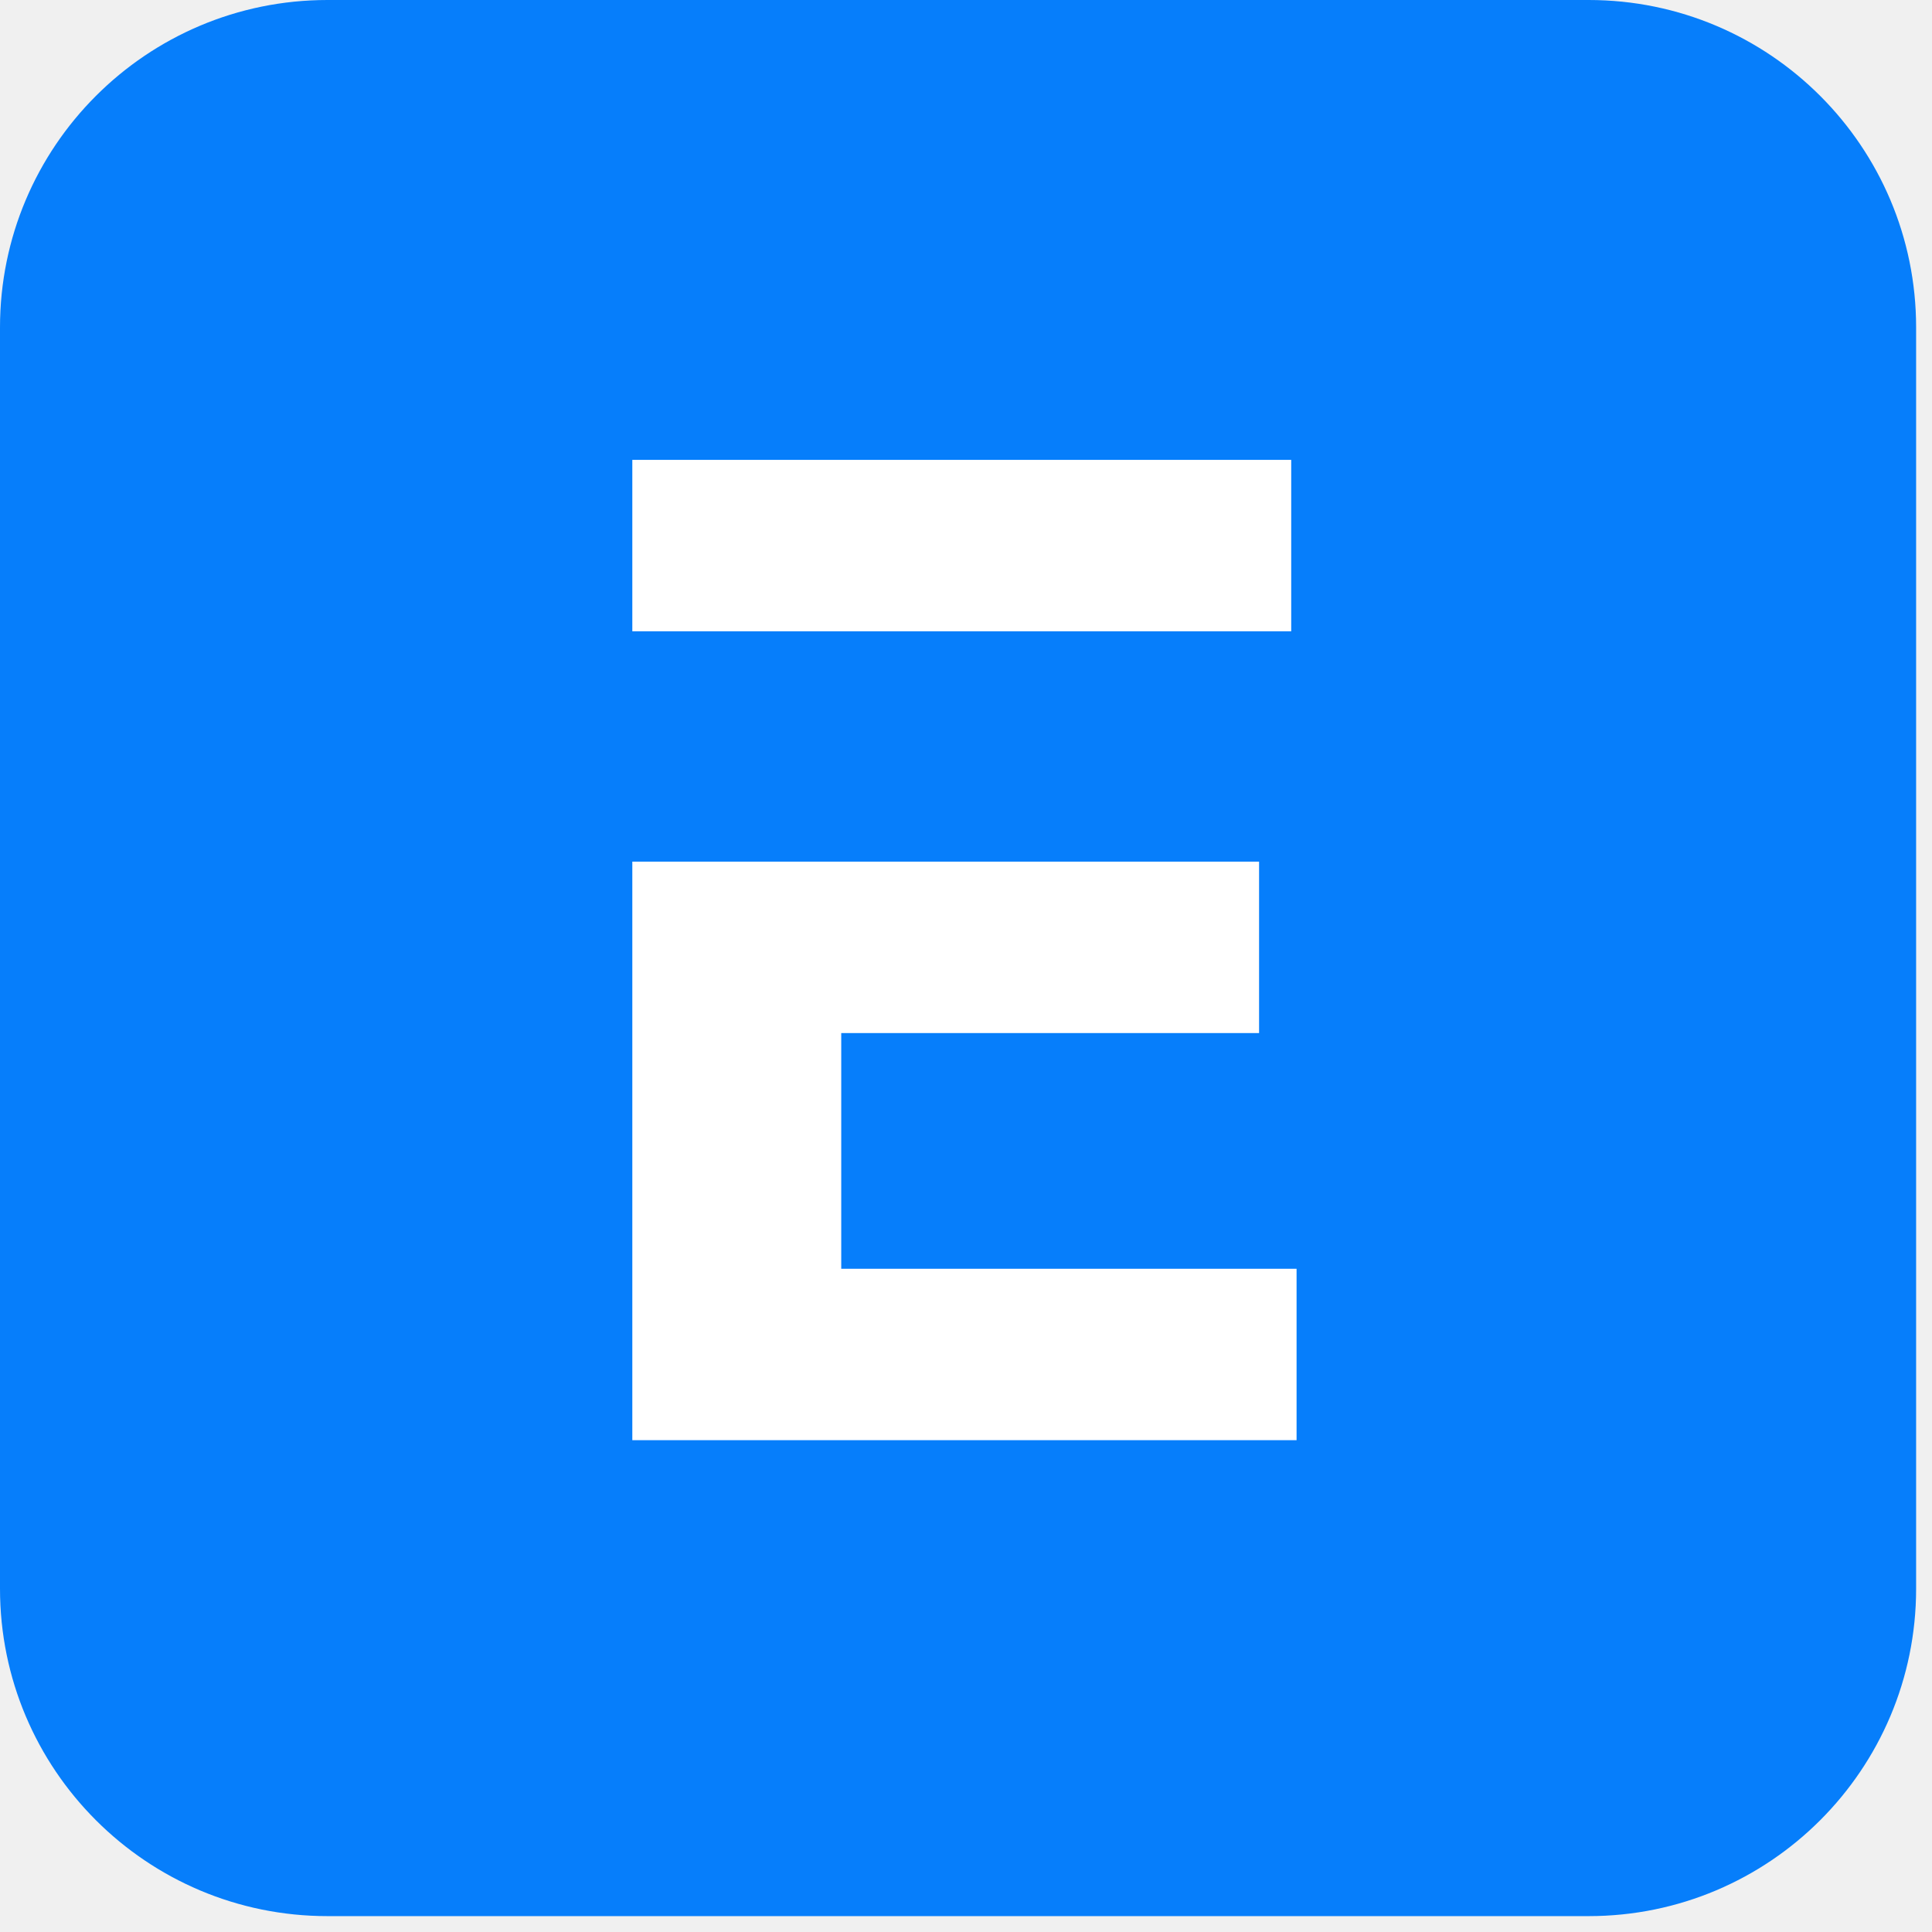
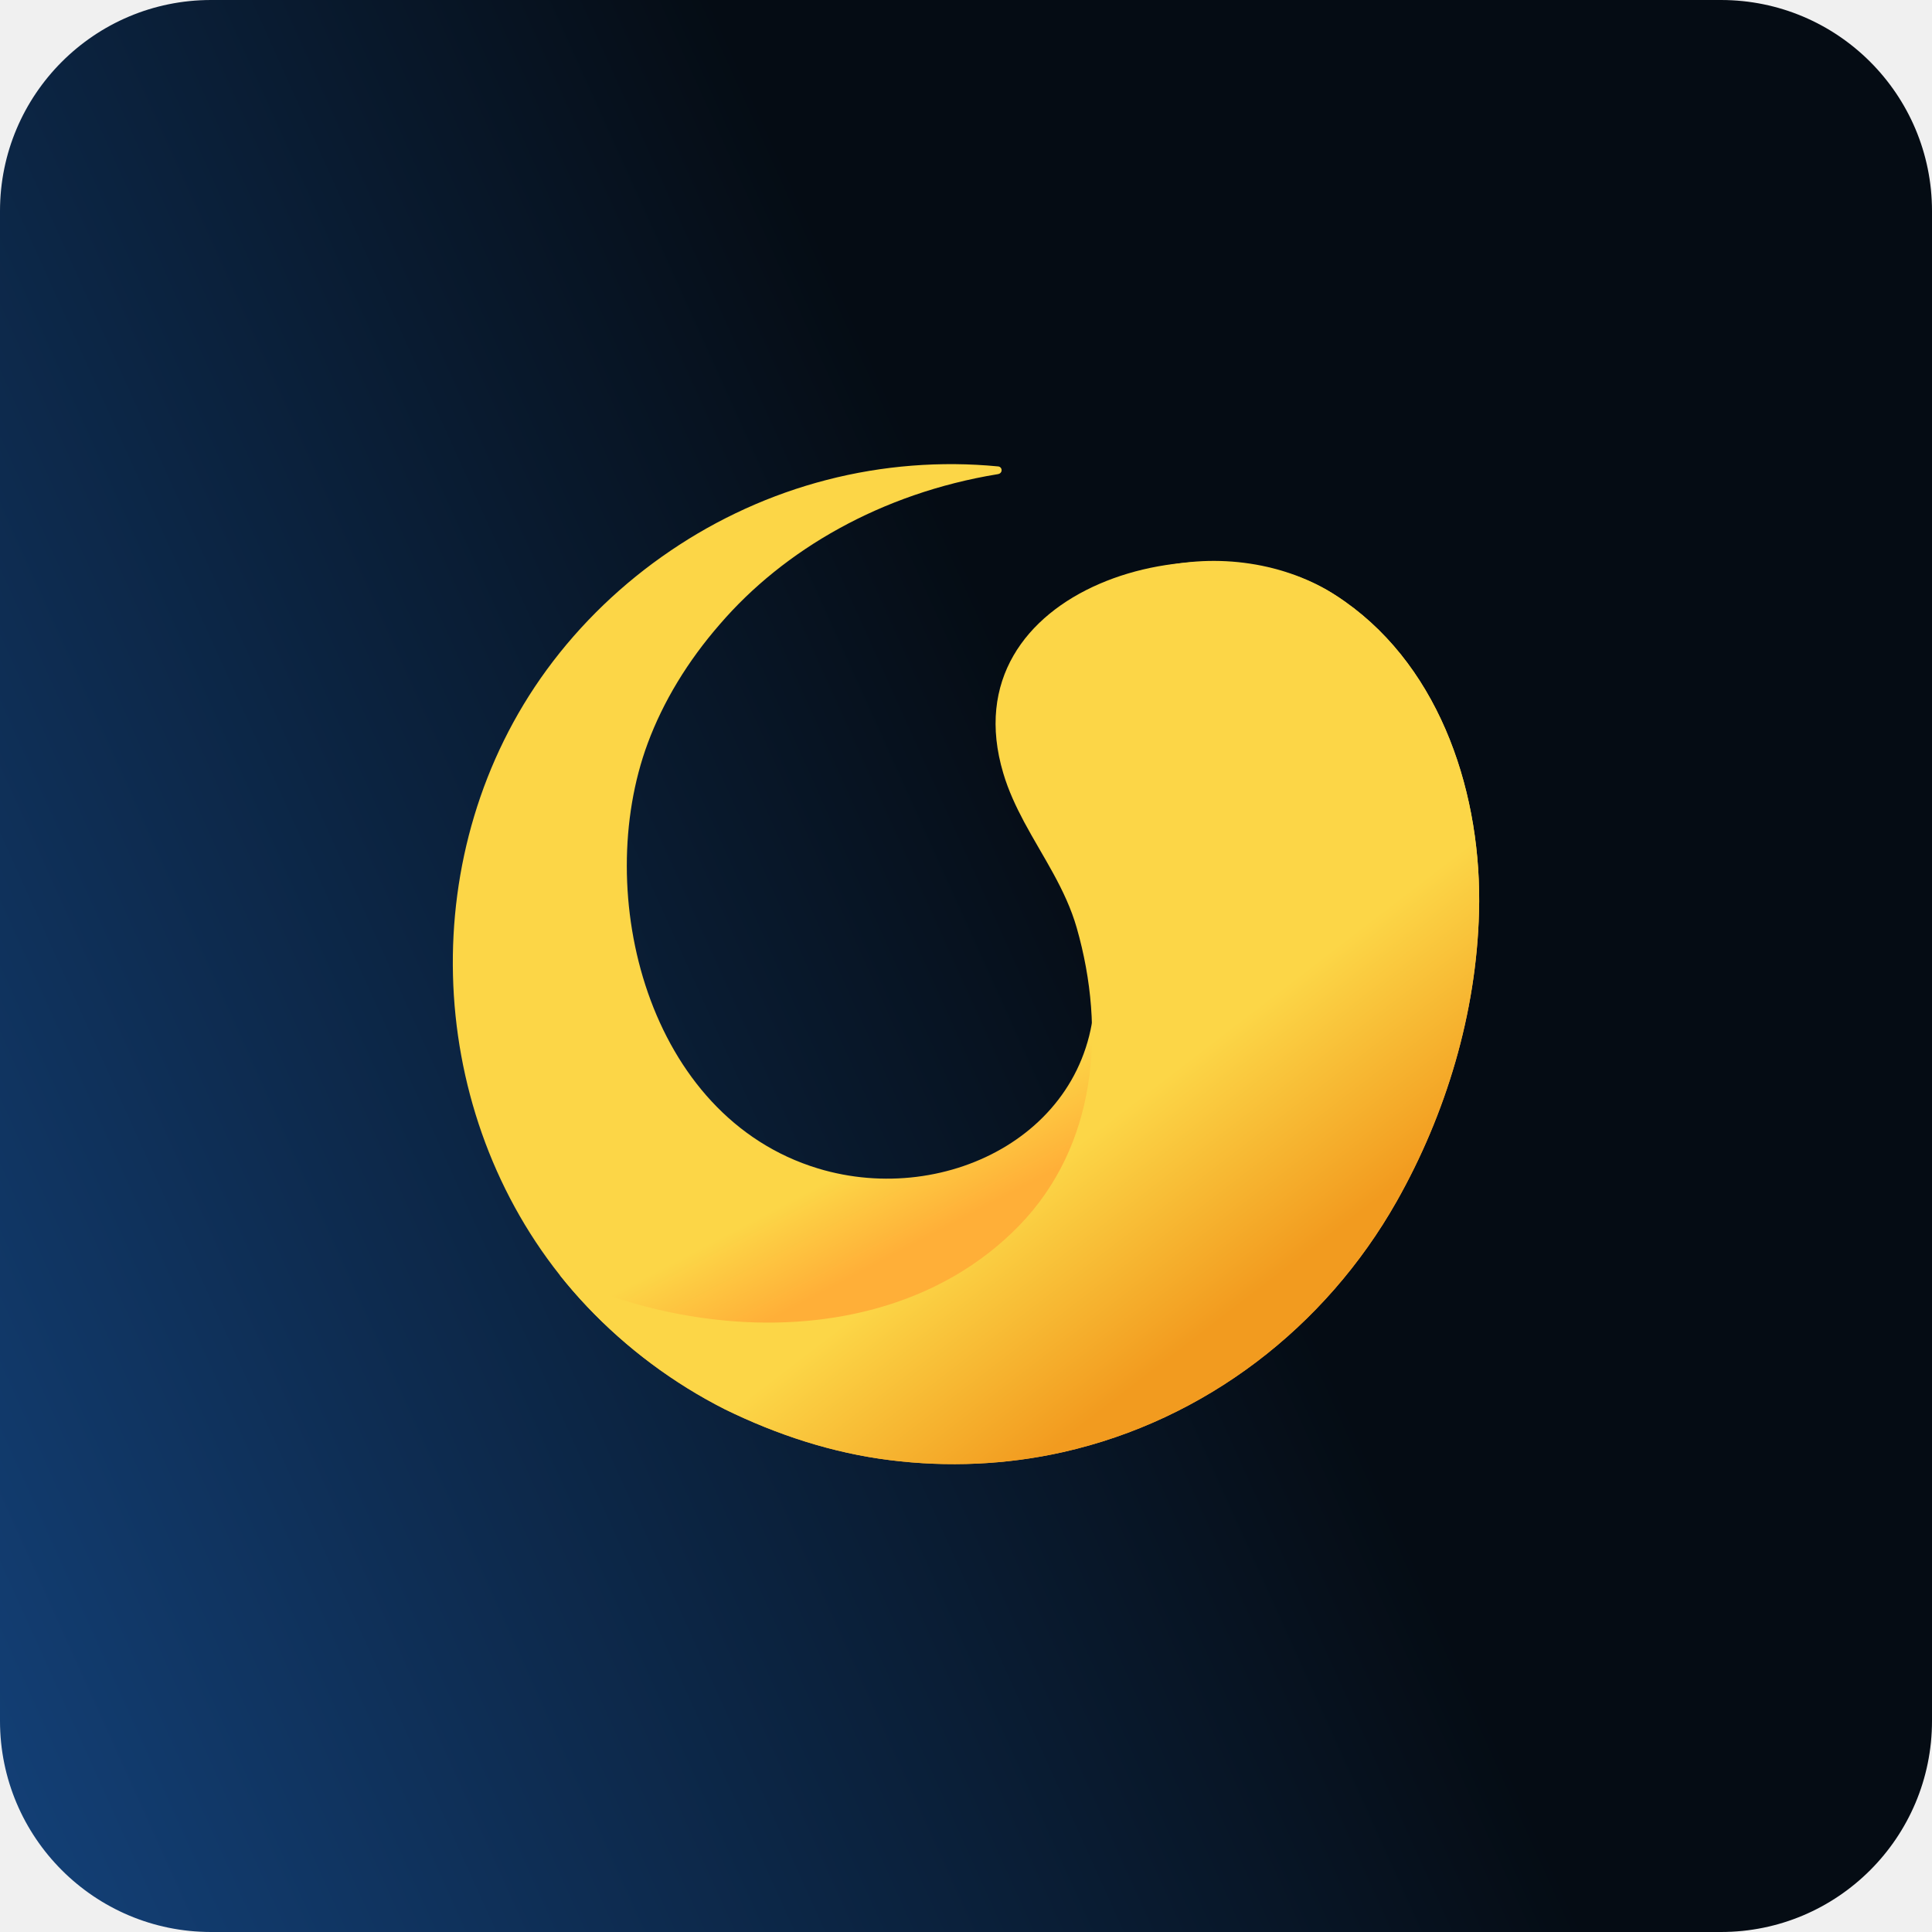
<svg xmlns="http://www.w3.org/2000/svg" width="118" height="118" viewBox="0 0 118 118" fill="none">
-   <path d="M0 20C0 8.954 8.954 0 20 0H97.03C108.076 0 117.03 8.954 117.03 20V97.03C117.03 108.076 108.076 117.03 97.03 117.03H20C8.954 117.03 0 108.076 0 97.03V20Z" fill="#067EFB" />
-   <path fill-rule="evenodd" clip-rule="evenodd" d="M78.863 38.557H76.9H51.38H38.62V28.087H78.863V38.557ZM51.38 63.096V77.492H79.19V87.961H38.62V52.626H51.38H76.9V63.096H51.38Z" fill="white" />
+   <rect width="118" height="118" rx="12.891" fill="url(#paint0_linear_24_95)" />
+   <path d="M85.305 73.377C80.95 81.075 73.603 86.735 64.924 88.69C61.461 89.47 57.866 89.621 54.359 89.181C50.84 88.747 47.446 87.628 44.285 86.081C41.136 84.49 38.264 82.345 35.844 79.785C35.26 79.169 34.713 78.534 34.191 77.88C25.877 67.39 25.374 51.882 33.387 40.914C35.461 38.078 38.038 35.612 40.941 33.644C43.845 31.669 47.087 30.191 50.494 29.311C53.9 28.43 57.457 28.148 60.964 28.487C61.096 28.5 61.191 28.613 61.172 28.745C61.165 28.852 61.077 28.934 60.977 28.953L60.914 28.965C53.825 30.128 47.879 33.581 43.97 38.122C42.003 40.379 40.507 42.845 39.558 45.404C36.158 54.586 39.539 68.201 49.96 71.365C57.891 73.773 67.085 69.038 66.859 60.133C66.79 57.384 65.54 54.831 64.546 52.272C63.956 50.743 63.44 49.19 63.019 47.605C62.592 46.027 62.253 44.367 62.567 42.757C64.239 34.21 74.998 32.248 81.402 36.248C81.654 36.405 81.899 36.568 82.138 36.738C88.095 40.939 90.528 48.674 90.333 55.712C90.176 61.868 88.328 68.031 85.305 73.377Z" fill="url(#paint1_linear_24_95)" />
+   <path d="M62.554 50.209C62.052 49.266 61.593 48.291 61.279 47.234C57.885 35.889 73.615 31.38 81.402 36.248C81.654 36.405 81.899 36.568 82.138 36.738C88.096 40.939 90.528 48.674 90.333 55.712C90.169 61.862 88.328 68.025 85.305 73.371C80.95 81.075 73.603 86.734 64.924 88.69C61.461 89.47 57.866 89.621 54.359 89.181C50.84 88.747 47.446 87.627 44.285 86.081C41.136 84.489 38.264 82.345 35.844 79.785C35.26 79.169 34.713 78.534 34.191 77.88C34.681 78.119 35.178 78.339 35.681 78.546C38.195 79.584 40.859 80.257 43.562 80.578C50.293 81.383 57.401 79.848 62.253 74.849C66.972 69.987 67.557 62.95 65.766 56.68C65.087 54.303 63.692 52.334 62.554 50.209Z" fill="url(#paint2_linear_24_95)" />
+   <defs>
+     <linearGradient id="paint0_linear_24_95" x1="115.611" y1="2.848" x2="-21.904" y2="64.944" gradientUnits="userSpaceOnUse">
+       <stop offset="0.427" stop-color="#050C14" />
+       <stop offset="1" stop-color="#134077" />
+     </linearGradient>
+     <linearGradient id="paint1_linear_24_95" x1="63.219" y1="65.453" x2="65.964" y2="70.666" gradientUnits="userSpaceOnUse">
+       <stop stop-color="#FCD647" />
+       <stop offset="0.248" stop-color="#FDCC43" />
+       <stop offset="1" stop-color="#FFAF38" />
+     </linearGradient>
+     <linearGradient id="paint2_linear_24_95" x1="67.37" y1="68.702" x2="75.787" y2="79.674" gradientUnits="userSpaceOnUse">
+       <stop stop-color="#FCD647" />
+       <stop offset="1" stop-color="#F29B1F" />
+     </linearGradient>
+   </defs>
</svg>
